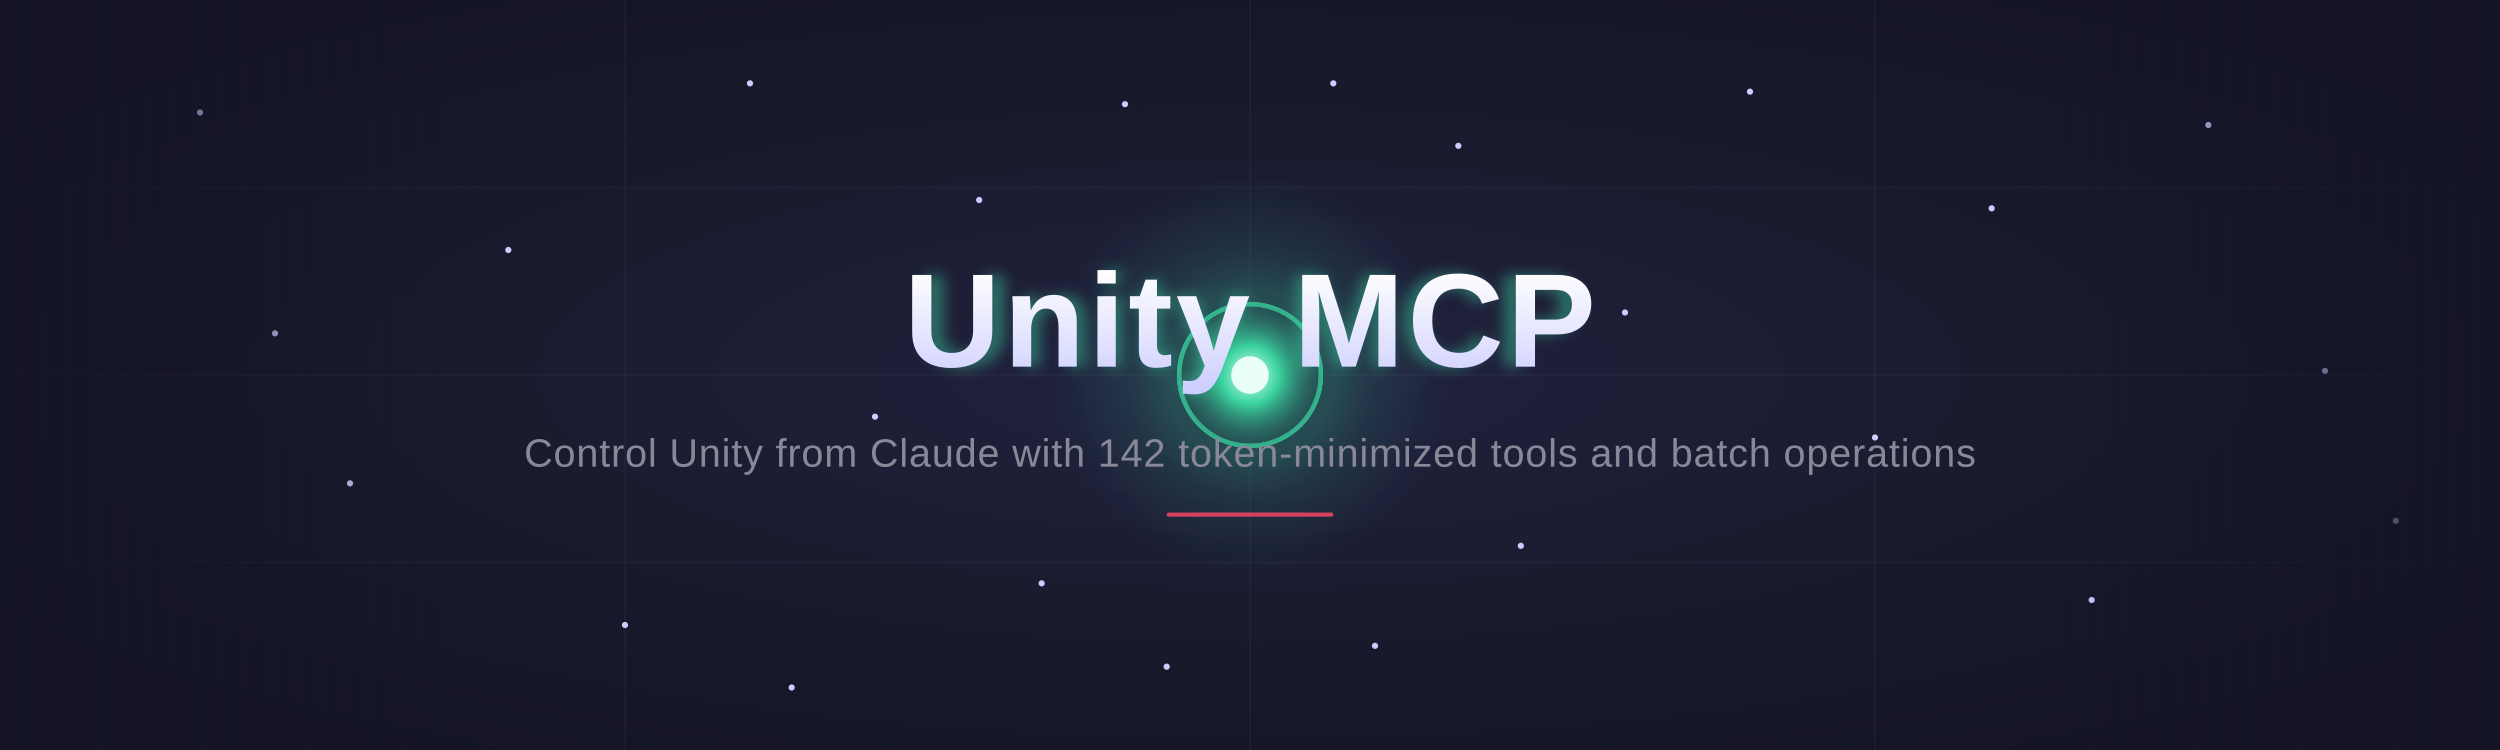
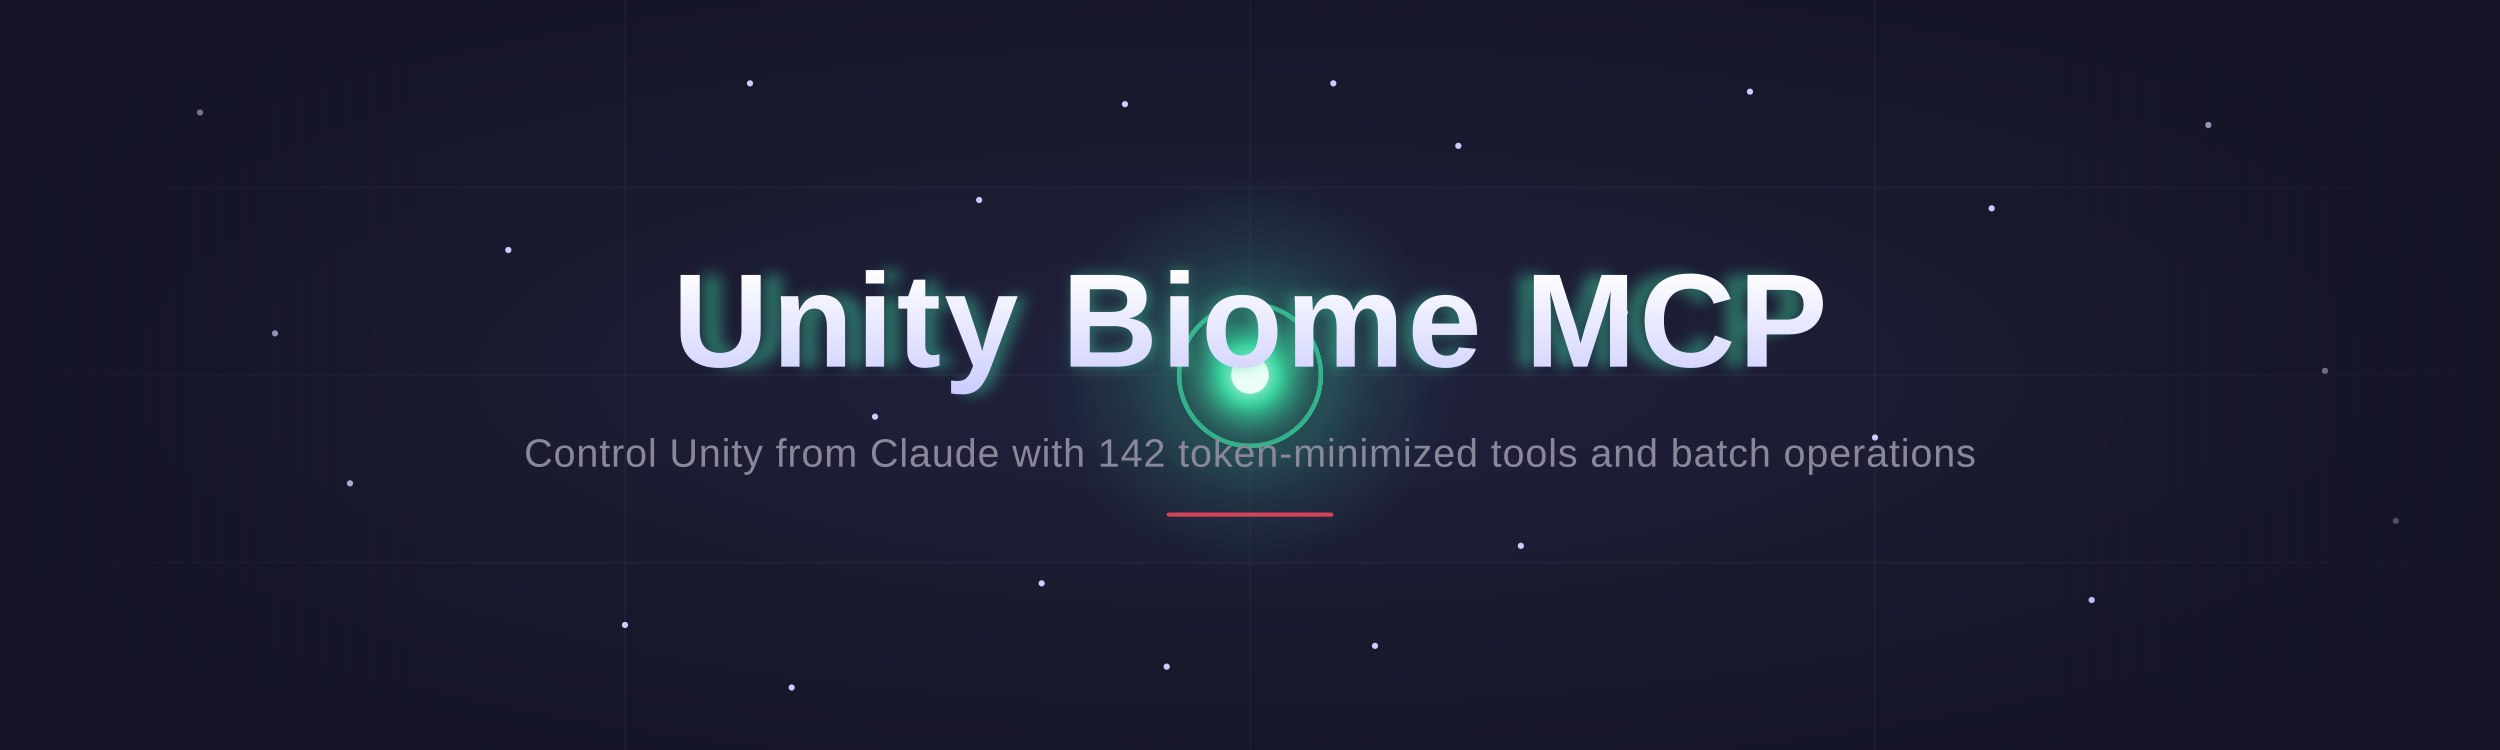
- <svg xmlns="http://www.w3.org/2000/svg" viewBox="0 0 1200 360" width="1200" height="360" role="img" aria-label="Unity MCP hero banner">
+ <svg xmlns="http://www.w3.org/2000/svg" viewBox="0 0 1200 360" width="1200" height="360" role="img" aria-label="Unity Biome MCP hero banner">
  <defs>
    <radialGradient id="bgGlow" cx="50%" cy="50%" r="60%">
      <stop offset="0%" stop-color="#21213f" />
      <stop offset="55%" stop-color="#1a1a2e" />
      <stop offset="100%" stop-color="#141426" />
    </radialGradient>
    <linearGradient id="vignette" x1="0" y1="0" x2="1" y2="0">
      <stop offset="0%" stop-color="#141426" stop-opacity="0.9" />
      <stop offset="18%" stop-color="#141426" stop-opacity="0" />
      <stop offset="82%" stop-color="#141426" stop-opacity="0" />
      <stop offset="100%" stop-color="#141426" stop-opacity="0.9" />
    </linearGradient>
    <radialGradient id="orbCore" cx="50%" cy="50%" r="50%">
      <stop offset="0%" stop-color="#d8fff0" />
      <stop offset="35%" stop-color="#3ad29f" />
      <stop offset="100%" stop-color="#1a1a2e" stop-opacity="0" />
    </radialGradient>
    <radialGradient id="orbHalo" cx="50%" cy="50%" r="50%">
      <stop offset="0%" stop-color="#3ad29f" stop-opacity="0.55" />
      <stop offset="60%" stop-color="#3ad29f" stop-opacity="0.12" />
      <stop offset="100%" stop-color="#3ad29f" stop-opacity="0" />
    </radialGradient>
    <linearGradient id="titleGrad" x1="0" y1="0" x2="0" y2="1">
      <stop offset="0%" stop-color="#ffffff" />
      <stop offset="100%" stop-color="#ccccff" />
    </linearGradient>
    <filter id="soft" x="-60%" y="-60%" width="220%" height="220%">
      <feGaussianBlur stdDeviation="6" />
    </filter>
    <filter id="softText" x="-30%" y="-60%" width="160%" height="220%">
      <feGaussianBlur stdDeviation="3.2" />
    </filter>
  </defs>
  <rect width="1200" height="360" fill="url(#bgGlow)" />
  <g stroke="#888899" stroke-opacity="0.06" stroke-width="1">
    <line x1="0" y1="90" x2="1200" y2="90" />
    <line x1="0" y1="180" x2="1200" y2="180" />
    <line x1="0" y1="270" x2="1200" y2="270" />
    <line x1="300" y1="0" x2="300" y2="360" />
    <line x1="600" y1="0" x2="600" y2="360" />
    <line x1="900" y1="0" x2="900" y2="360" />
  </g>
  <g fill="#ccccff">
    <circle cx="96" cy="54" r="1.5">
      <animate attributeName="opacity" values="0;0.7;0" dur="3.1s" begin="0.0s" repeatCount="indefinite" />
      <animateTransform attributeName="transform" type="translate" values="0 0; 2 1.4; 0 0" dur="3.1s" begin="0.0s" repeatCount="indefinite" />
    </circle>
    <circle cx="168" cy="232" r="1.5">
      <animate attributeName="opacity" values="0;0.65;0" dur="3.6s" begin="0.4s" repeatCount="indefinite" />
      <animateTransform attributeName="transform" type="translate" values="0 0; 2.4 -1; 0 0" dur="3.6s" begin="0.4s" repeatCount="indefinite" />
    </circle>
    <circle cx="244" cy="120" r="1.5">
      <animate attributeName="opacity" values="0;0.7;0" dur="2.6s" begin="1.1s" repeatCount="indefinite" />
      <animateTransform attributeName="transform" type="translate" values="0 0; 2.8 1; 0 0" dur="2.6s" begin="1.1s" repeatCount="indefinite" />
    </circle>
    <circle cx="300" cy="300" r="1.5">
      <animate attributeName="opacity" values="0;0.6;0" dur="3.9s" begin="0.7s" repeatCount="indefinite" />
      <animateTransform attributeName="transform" type="translate" values="0 0; 2 -1.6; 0 0" dur="3.9s" begin="0.7s" repeatCount="indefinite" />
    </circle>
    <circle cx="360" cy="40" r="1.5">
      <animate attributeName="opacity" values="0;0.72;0" dur="2.9s" begin="1.6s" repeatCount="indefinite" />
      <animateTransform attributeName="transform" type="translate" values="0 0; 2.6 1.8; 0 0" dur="2.9s" begin="1.6s" repeatCount="indefinite" />
    </circle>
    <circle cx="420" cy="200" r="1.5">
      <animate attributeName="opacity" values="0;0.68;0" dur="3.3s" begin="0.2s" repeatCount="indefinite" />
      <animateTransform attributeName="transform" type="translate" values="0 0; 3 0.6; 0 0" dur="3.3s" begin="0.2s" repeatCount="indefinite" />
    </circle>
    <circle cx="470" cy="96" r="1.5">
      <animate attributeName="opacity" values="0;0.7;0" dur="2.4s" begin="2.0s" repeatCount="indefinite" />
      <animateTransform attributeName="transform" type="translate" values="0 0; 2.4 1.2; 0 0" dur="2.4s" begin="2.0s" repeatCount="indefinite" />
    </circle>
    <circle cx="500" cy="280" r="1.5">
      <animate attributeName="opacity" values="0;0.6;0" dur="3.7s" begin="1.3s" repeatCount="indefinite" />
      <animateTransform attributeName="transform" type="translate" values="0 0; 2.8 -1.4; 0 0" dur="3.7s" begin="1.3s" repeatCount="indefinite" />
    </circle>
    <circle cx="700" cy="70" r="1.5">
      <animate attributeName="opacity" values="0;0.7;0" dur="3.0s" begin="0.9s" repeatCount="indefinite" />
      <animateTransform attributeName="transform" type="translate" values="0 0; -2.6 1.6; 0 0" dur="3.0s" begin="0.9s" repeatCount="indefinite" />
    </circle>
    <circle cx="730" cy="262" r="1.5">
      <animate attributeName="opacity" values="0;0.66;0" dur="3.5s" begin="0.0s" repeatCount="indefinite" />
      <animateTransform attributeName="transform" type="translate" values="0 0; -3 -1; 0 0" dur="3.5s" begin="0.0s" repeatCount="indefinite" />
    </circle>
    <circle cx="780" cy="150" r="1.5">
      <animate attributeName="opacity" values="0;0.72;0" dur="2.7s" begin="1.8s" repeatCount="indefinite" />
      <animateTransform attributeName="transform" type="translate" values="0 0; -2.8 0.4; 0 0" dur="2.7s" begin="1.8s" repeatCount="indefinite" />
    </circle>
    <circle cx="840" cy="44" r="1.5">
      <animate attributeName="opacity" values="0;0.6;0" dur="3.8s" begin="0.5s" repeatCount="indefinite" />
      <animateTransform attributeName="transform" type="translate" values="0 0; -2.4 1.8; 0 0" dur="3.8s" begin="0.5s" repeatCount="indefinite" />
    </circle>
    <circle cx="900" cy="210" r="1.5">
      <animate attributeName="opacity" values="0;0.7;0" dur="3.2s" begin="1.4s" repeatCount="indefinite" />
      <animateTransform attributeName="transform" type="translate" values="0 0; -3 -0.8; 0 0" dur="3.2s" begin="1.4s" repeatCount="indefinite" />
    </circle>
    <circle cx="956" cy="100" r="1.5">
      <animate attributeName="opacity" values="0;0.66;0" dur="2.5s" begin="2.1s" repeatCount="indefinite" />
      <animateTransform attributeName="transform" type="translate" values="0 0; -2.6 1.2; 0 0" dur="2.5s" begin="2.1s" repeatCount="indefinite" />
    </circle>
    <circle cx="1004" cy="288" r="1.5">
      <animate attributeName="opacity" values="0;0.6;0" dur="3.6s" begin="0.8s" repeatCount="indefinite" />
      <animateTransform attributeName="transform" type="translate" values="0 0; -2.2 -1.6; 0 0" dur="3.6s" begin="0.8s" repeatCount="indefinite" />
    </circle>
    <circle cx="1060" cy="60" r="1.5">
      <animate attributeName="opacity" values="0;0.7;0" dur="3.0s" begin="1.9s" repeatCount="indefinite" />
      <animateTransform attributeName="transform" type="translate" values="0 0; -2.8 2; 0 0" dur="3.0s" begin="1.9s" repeatCount="indefinite" />
    </circle>
    <circle cx="1116" cy="178" r="1.5">
      <animate attributeName="opacity" values="0;0.64;0" dur="3.4s" begin="0.3s" repeatCount="indefinite" />
      <animateTransform attributeName="transform" type="translate" values="0 0; -3 0.2; 0 0" dur="3.4s" begin="0.3s" repeatCount="indefinite" />
    </circle>
    <circle cx="1150" cy="250" r="1.5">
      <animate attributeName="opacity" values="0;0.6;0" dur="2.8s" begin="1.2s" repeatCount="indefinite" />
      <animateTransform attributeName="transform" type="translate" values="0 0; -2.4 -1.4; 0 0" dur="2.8s" begin="1.2s" repeatCount="indefinite" />
    </circle>
    <circle cx="132" cy="160" r="1.5">
      <animate attributeName="opacity" values="0;0.68;0" dur="3.5s" begin="2.2s" repeatCount="indefinite" />
      <animateTransform attributeName="transform" type="translate" values="0 0; 3 -0.6; 0 0" dur="3.5s" begin="2.2s" repeatCount="indefinite" />
    </circle>
    <circle cx="540" cy="50" r="1.5">
      <animate attributeName="opacity" values="0;0.72;0" dur="2.6s" begin="0.6s" repeatCount="indefinite" />
      <animateTransform attributeName="transform" type="translate" values="0 0; 1.6 2; 0 0" dur="2.6s" begin="0.6s" repeatCount="indefinite" />
    </circle>
    <circle cx="560" cy="320" r="1.5">
      <animate attributeName="opacity" values="0;0.6;0" dur="3.9s" begin="1.5s" repeatCount="indefinite" />
      <animateTransform attributeName="transform" type="translate" values="0 0; 1.8 -2.2; 0 0" dur="3.9s" begin="1.5s" repeatCount="indefinite" />
    </circle>
    <circle cx="660" cy="310" r="1.5">
      <animate attributeName="opacity" values="0;0.64;0" dur="3.1s" begin="0.1s" repeatCount="indefinite" />
      <animateTransform attributeName="transform" type="translate" values="0 0; -1.6 -2.2; 0 0" dur="3.1s" begin="0.1s" repeatCount="indefinite" />
    </circle>
    <circle cx="640" cy="40" r="1.5">
      <animate attributeName="opacity" values="0;0.7;0" dur="2.9s" begin="2.3s" repeatCount="indefinite" />
      <animateTransform attributeName="transform" type="translate" values="0 0; -1.4 2.4; 0 0" dur="2.9s" begin="2.3s" repeatCount="indefinite" />
    </circle>
    <circle cx="380" cy="330" r="1.5">
      <animate attributeName="opacity" values="0;0.6;0" dur="3.7s" begin="1.0s" repeatCount="indefinite" />
      <animateTransform attributeName="transform" type="translate" values="0 0; 2.2 -2; 0 0" dur="3.7s" begin="1.0s" repeatCount="indefinite" />
    </circle>
  </g>
  <g>
    <circle cx="600" cy="180" r="34" fill="none" stroke="#3ad29f" stroke-width="2">
      <animate attributeName="r" values="34;120" dur="2.7s" begin="0s" repeatCount="indefinite" />
      <animate attributeName="opacity" values="0.6;0" dur="2.7s" begin="0s" repeatCount="indefinite" />
      <animate attributeName="stroke-width" values="2.4;0.2" dur="2.7s" begin="0s" repeatCount="indefinite" />
    </circle>
    <circle cx="600" cy="180" r="34" fill="none" stroke="#3ad29f" stroke-width="2">
      <animate attributeName="r" values="34;120" dur="2.7s" begin="0.9s" repeatCount="indefinite" />
      <animate attributeName="opacity" values="0.6;0" dur="2.7s" begin="0.9s" repeatCount="indefinite" />
      <animate attributeName="stroke-width" values="2.4;0.2" dur="2.7s" begin="0.9s" repeatCount="indefinite" />
    </circle>
    <circle cx="600" cy="180" r="34" fill="none" stroke="#3ad29f" stroke-width="2">
      <animate attributeName="r" values="34;120" dur="2.7s" begin="1.8s" repeatCount="indefinite" />
      <animate attributeName="opacity" values="0.6;0" dur="2.7s" begin="1.8s" repeatCount="indefinite" />
      <animate attributeName="stroke-width" values="2.4;0.2" dur="2.7s" begin="1.8s" repeatCount="indefinite" />
    </circle>
    <circle cx="600" cy="180" r="96" fill="url(#orbHalo)" filter="url(#soft)">
      <animate attributeName="opacity" values="0.5;0.95;0.5" dur="1.8s" repeatCount="indefinite" />
    </circle>
    <circle cx="600" cy="180" r="40" fill="url(#orbCore)">
      <animate attributeName="r" values="38;46;38" dur="1.8s" repeatCount="indefinite" />
    </circle>
    <circle cx="600" cy="180" r="9" fill="#eafff7">
      <animate attributeName="opacity" values="0.85;1;0.85" dur="1.8s" repeatCount="indefinite" />
    </circle>
  </g>
  <rect width="1200" height="360" fill="url(#vignette)" />
  <g font-family="'Segoe UI','Helvetica Neue',Arial,sans-serif" text-anchor="middle">
-     <text x="600" y="176" text-anchor="middle" font-size="64" font-weight="700" fill="#3ad29f" opacity="0.45" filter="url(#softText)">Unity MCP</text>
-     <text x="600" y="176" text-anchor="middle" font-size="64" font-weight="700" fill="url(#titleGrad)" letter-spacing="1.5">Unity MCP</text>
+     <text x="600" y="176" text-anchor="middle" font-size="64" font-weight="700" fill="#3ad29f" opacity="0.45" filter="url(#softText)">Unity Biome MCP</text>
+     <text x="600" y="176" text-anchor="middle" font-size="64" font-weight="700" fill="url(#titleGrad)" letter-spacing="1.5">Unity Biome MCP</text>
    <text x="600" y="224" text-anchor="middle" font-size="19" font-weight="400" fill="#888899" letter-spacing="0.4">Control Unity from Claude with 142 token-minimized tools and batch operations</text>
    <g>
      <rect x="560" y="246" width="80" height="2" rx="1" fill="#e94560" opacity="0.9" />
      <animate attributeName="opacity" values="0.55;1;0.55" dur="3.6s" repeatCount="indefinite" />
    </g>
  </g>
</svg>
